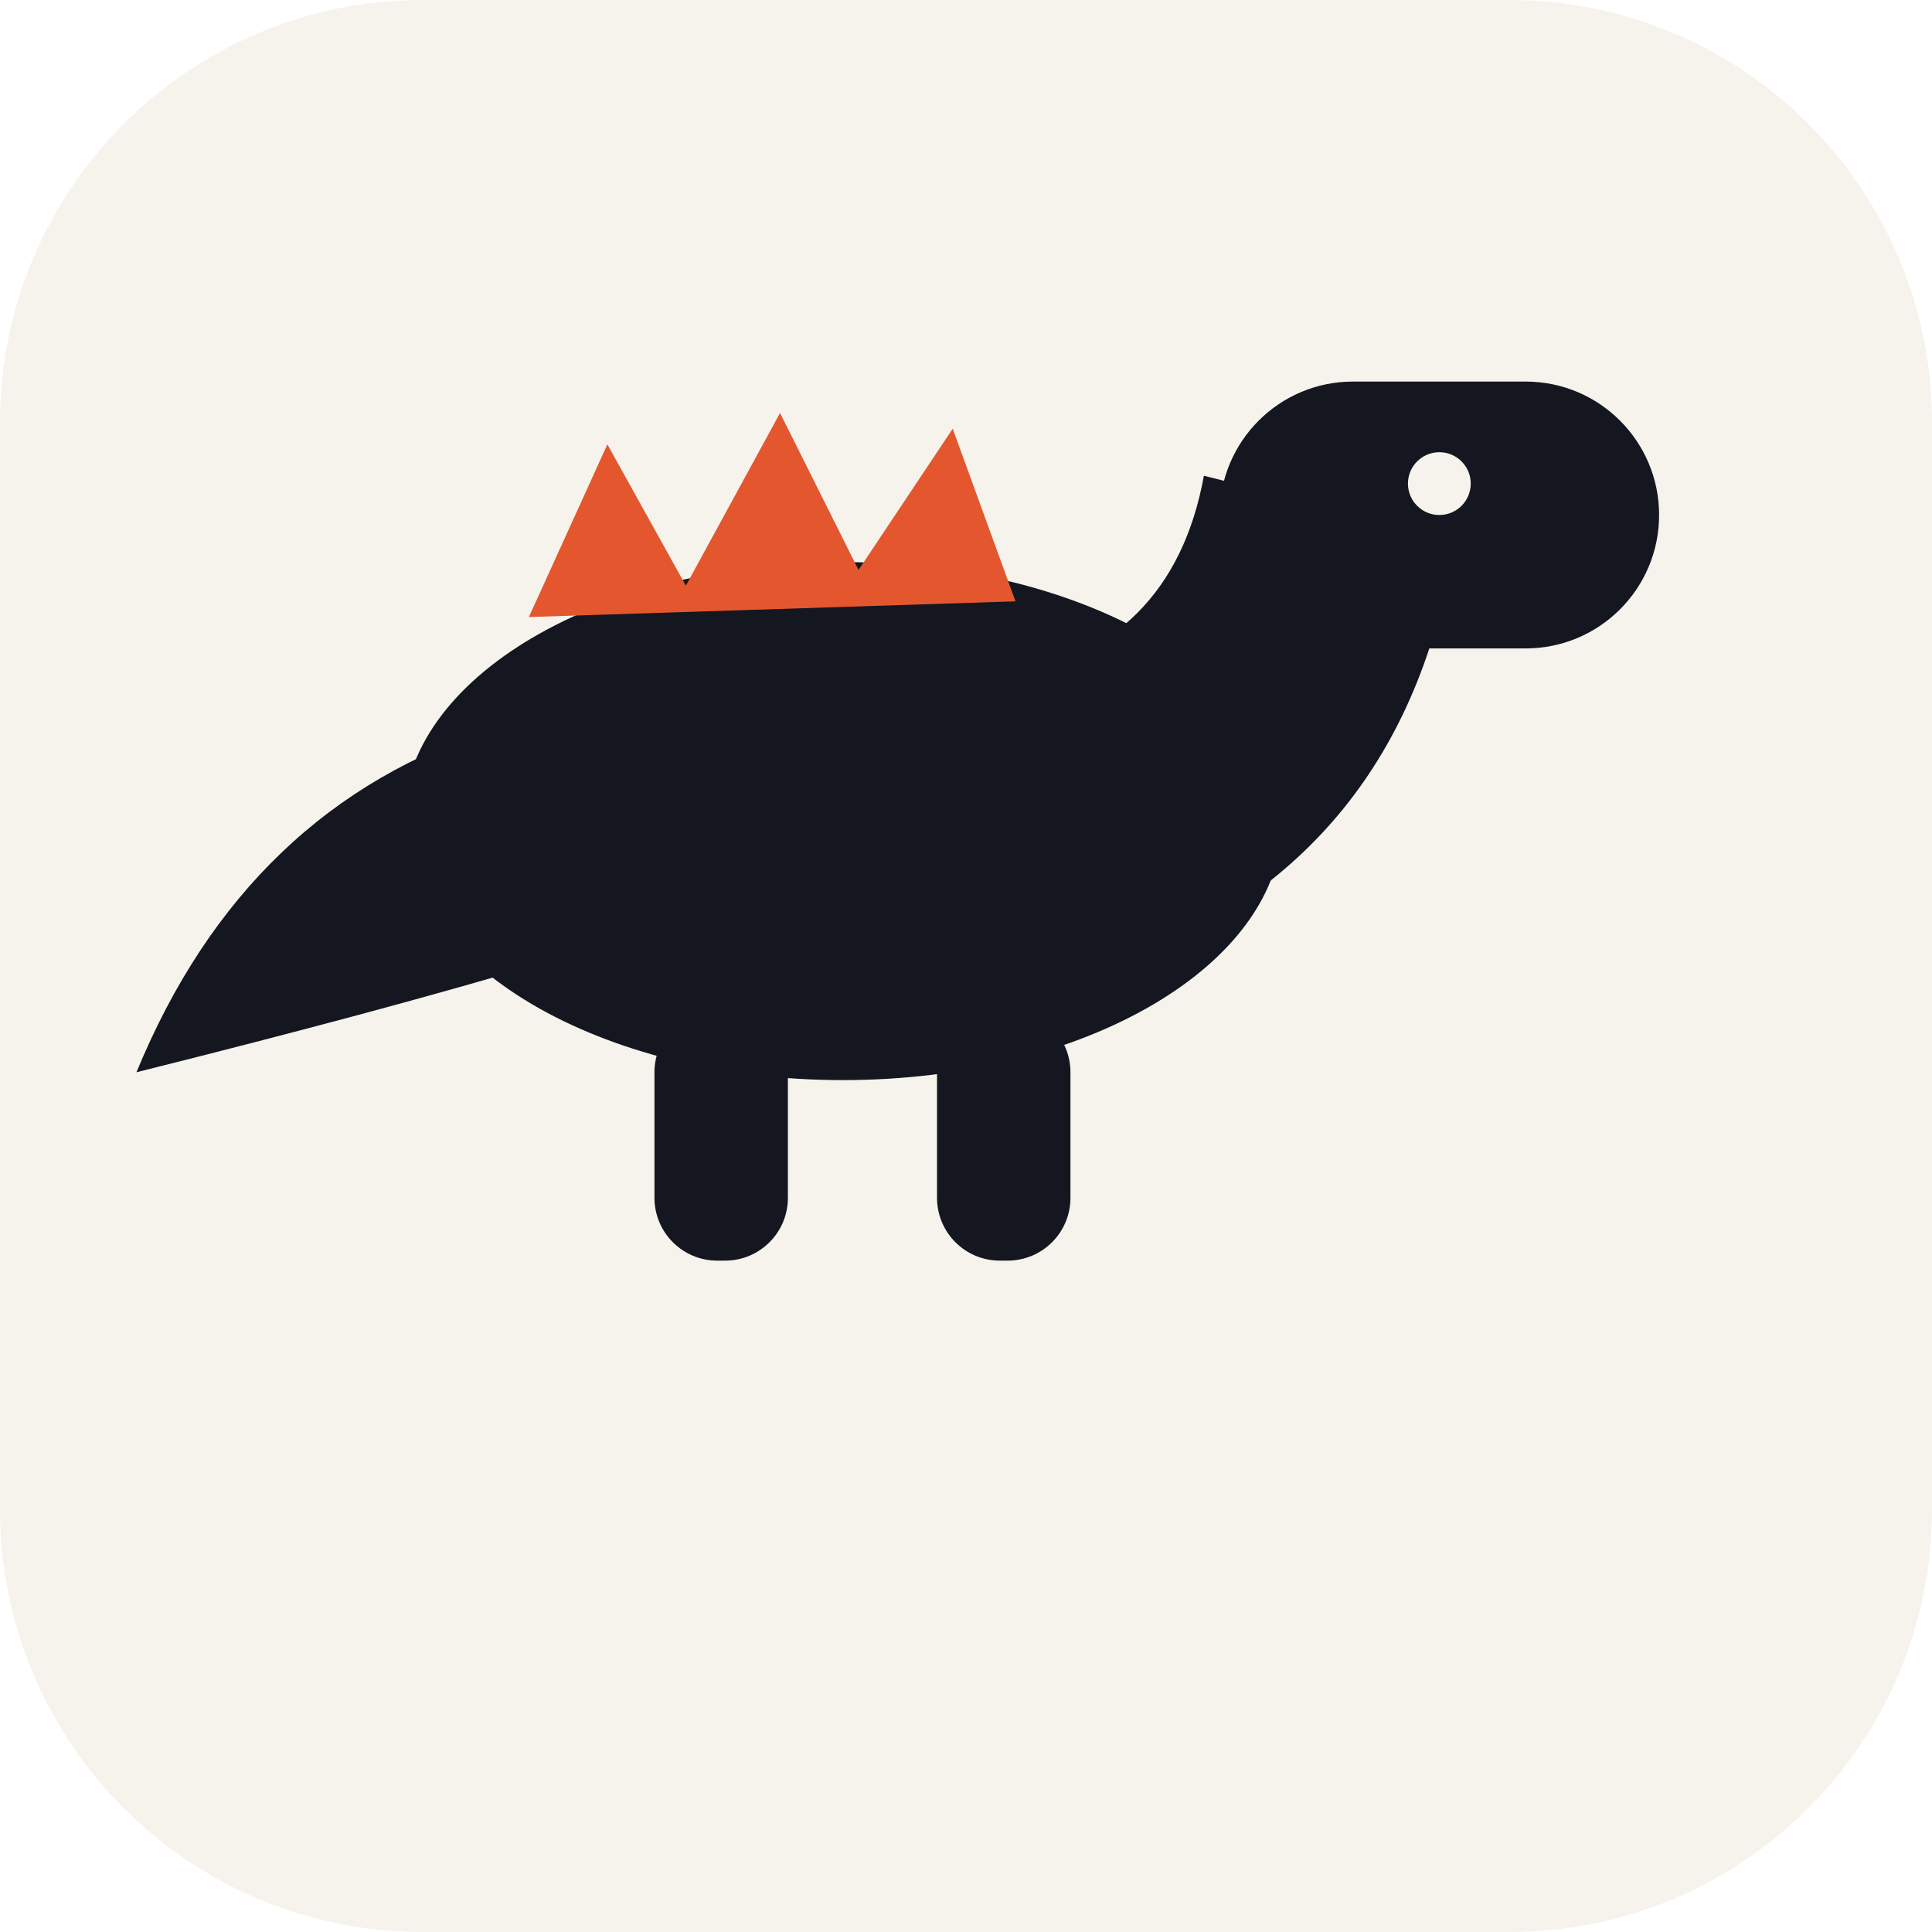
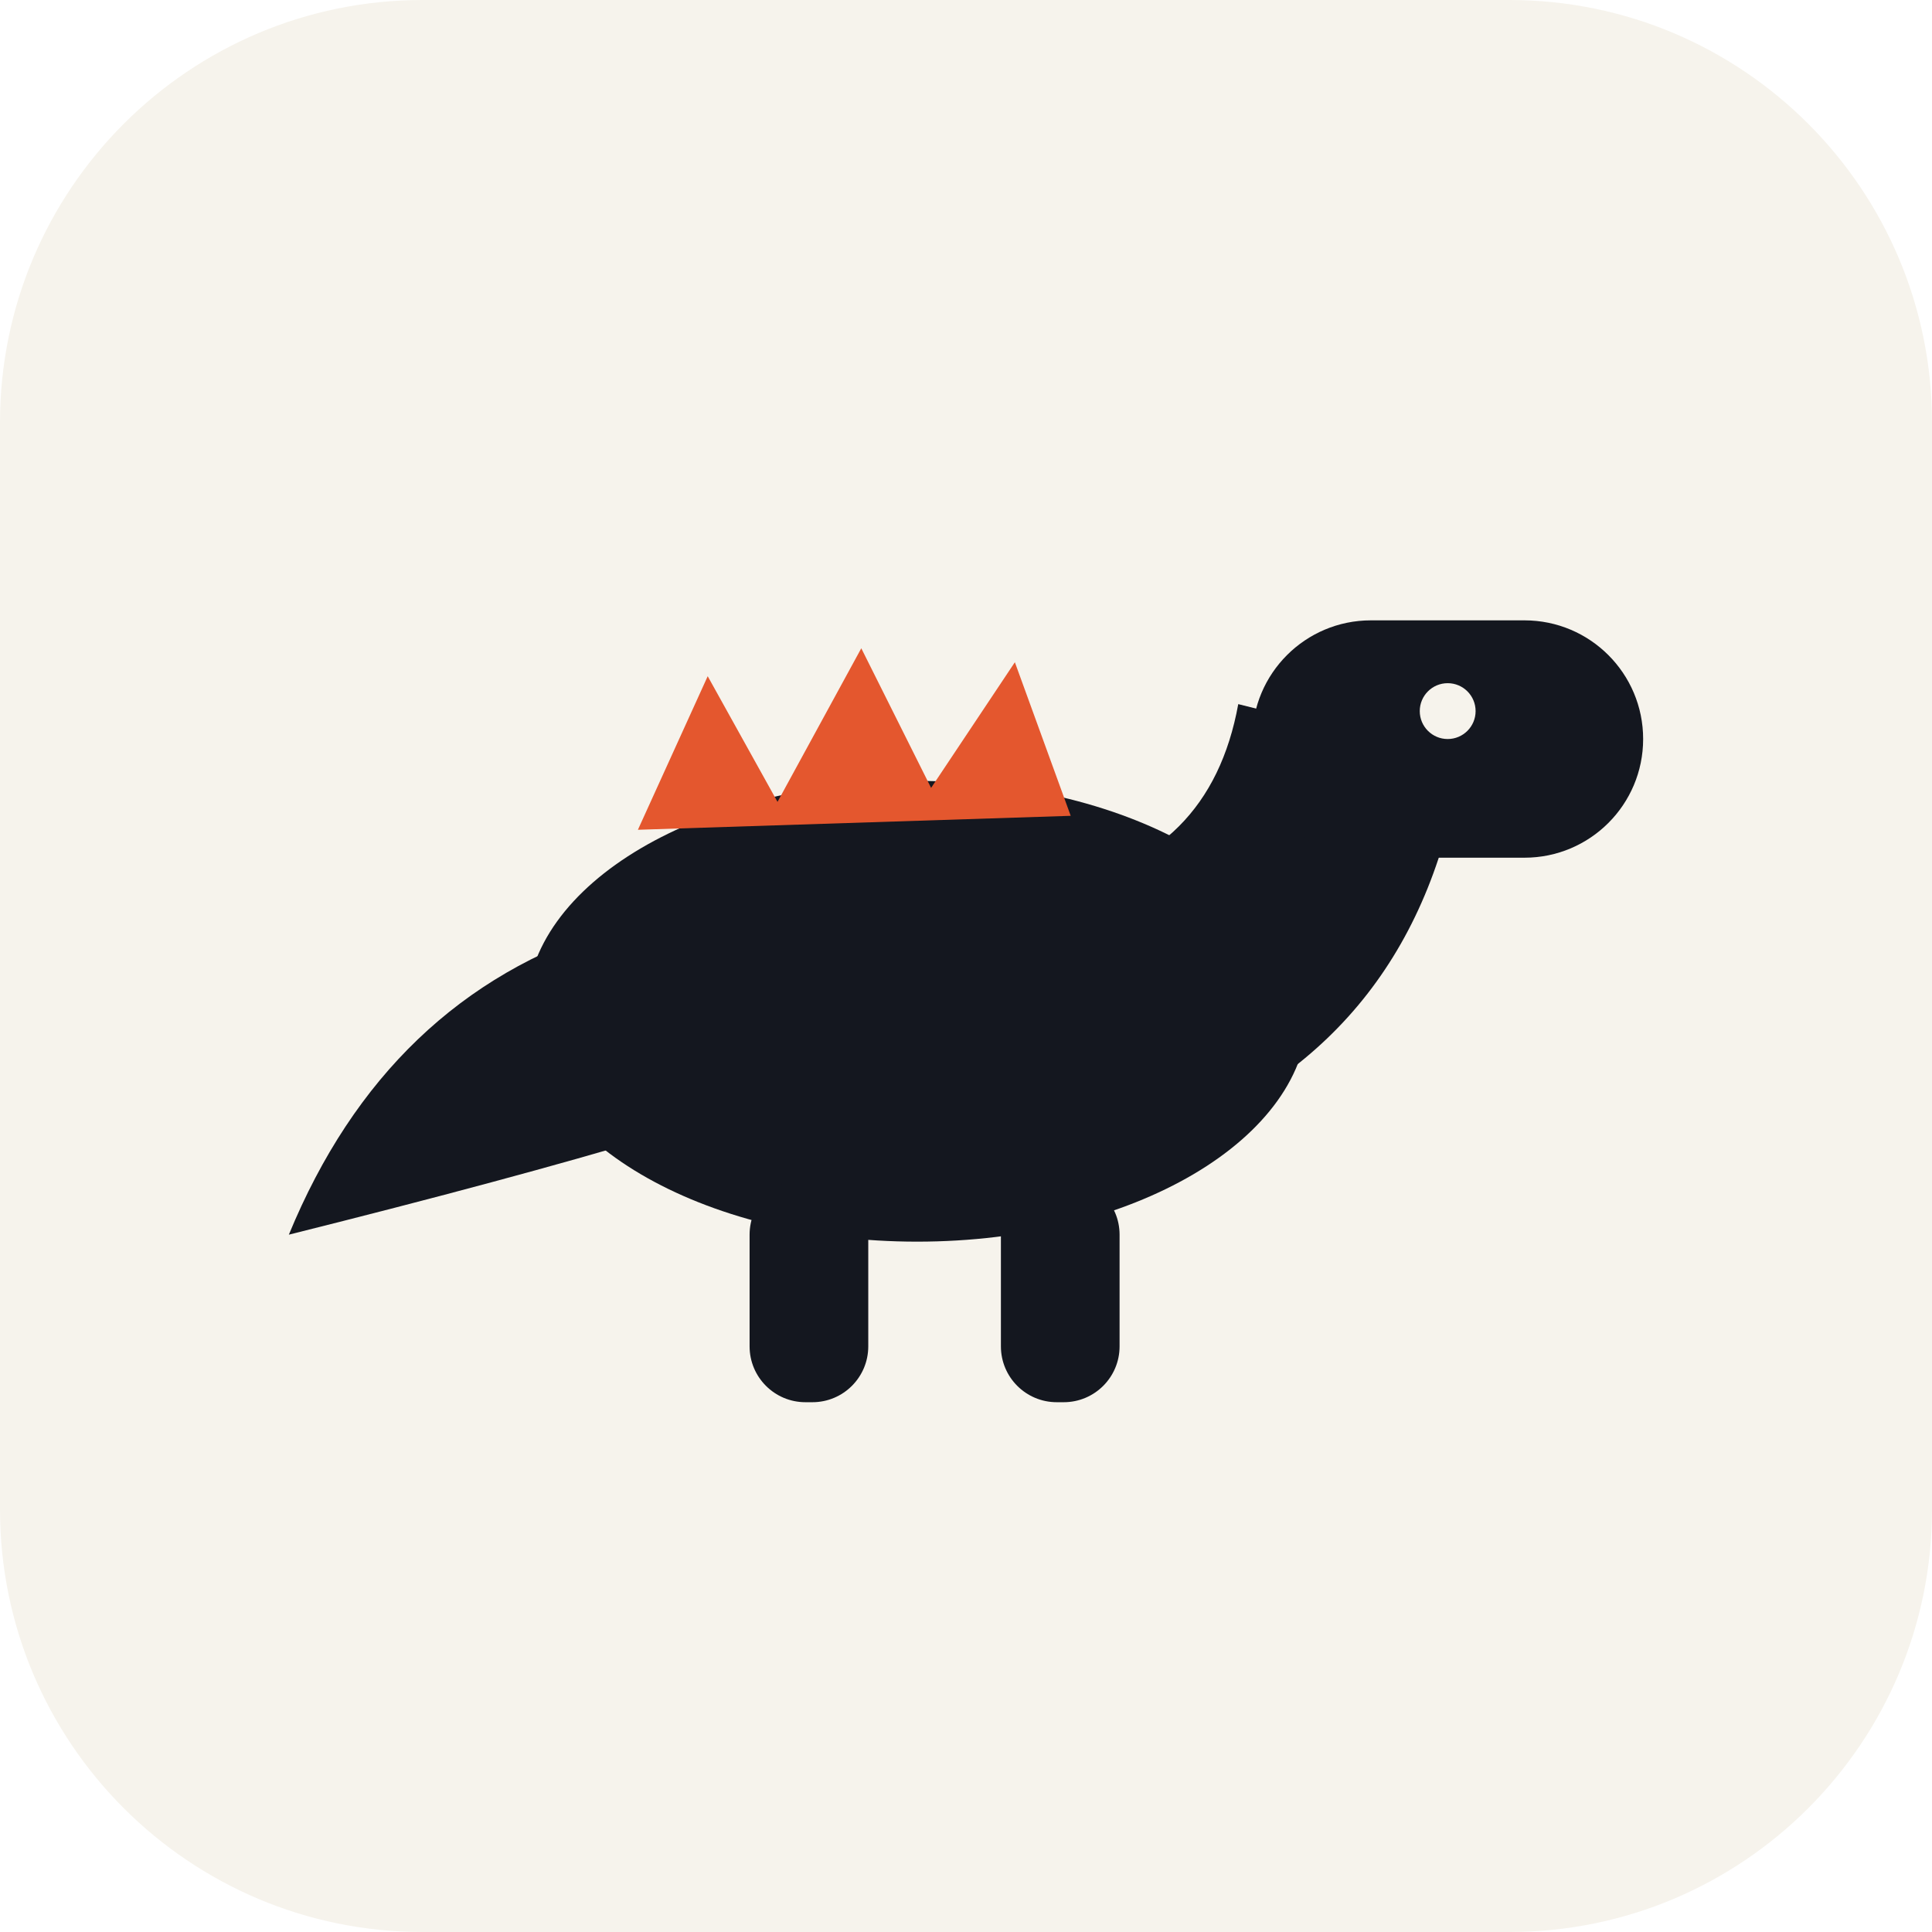
- <svg xmlns="http://www.w3.org/2000/svg" width="128" height="128" viewBox="0 0 128 128" fill="none">
-   <rect width="128" height="128" rx="28" fill="#F6F3EC" />
-   <g transform="translate(8 18) scale(0.52)">
+ <svg xmlns="http://www.w3.org/2000/svg" width="512" height="512" viewBox="0 0 512 512" fill="none">
+   <rect width="512" height="512" rx="112" fill="#F6F3EC" />
+   <g transform="translate(256 268) scale(1.85) translate(-99 -70)">
    <path d="M48 58 Q16 68 2 102 Q34 94 54 88 Z" fill="#14171F" />
    <ellipse cx="92" cy="70" rx="56" ry="33" fill="#14171F" />
    <path d="M112 52 Q134 48 138 26 L170 34 Q164 74 128 88 Z" fill="#14171F" />
    <rect x="140" y="14" width="56" height="34" rx="17" fill="#14171F" />
    <rect x="68" y="94" width="17" height="32" rx="8" fill="#14171F" />
    <rect x="104" y="94" width="17" height="32" rx="8" fill="#14171F" />
    <path d="M52 44 L62 22 L72 40 L84 18 L94 38 L106 20 L114 42 Z" fill="#E4572E" />
    <circle cx="168" cy="27" r="4" fill="#F6F3EC" />
  </g>
</svg>
